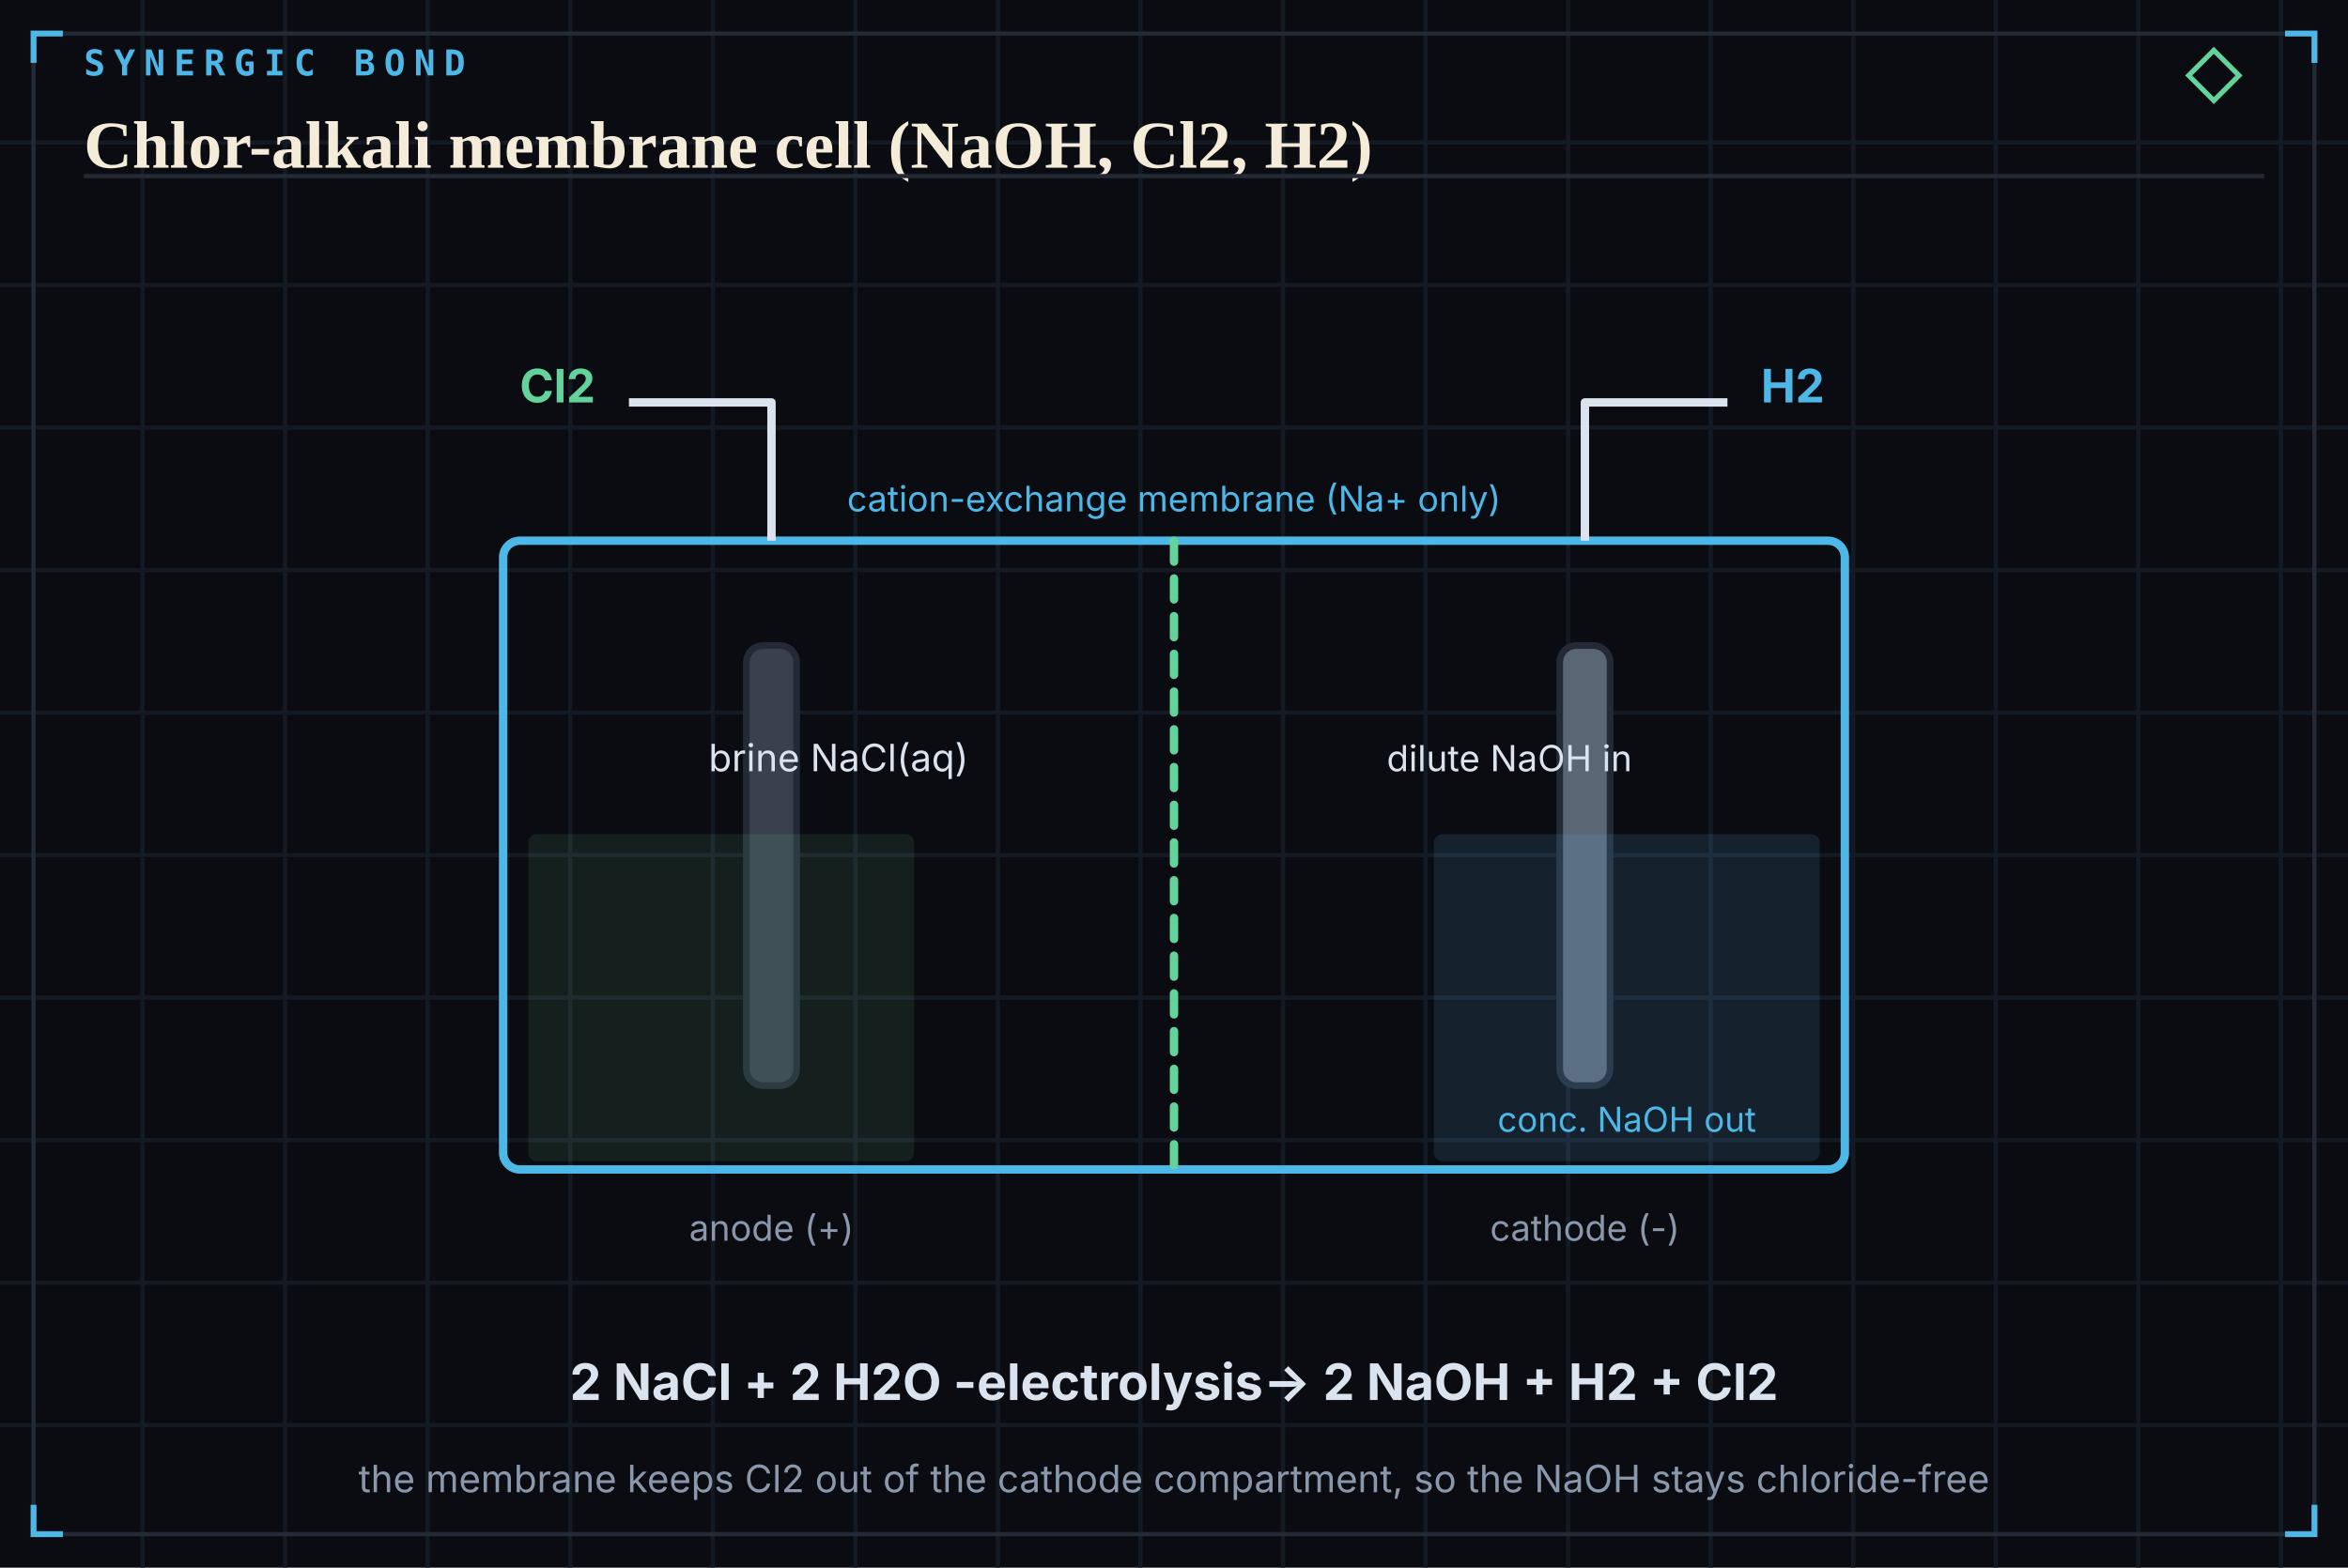
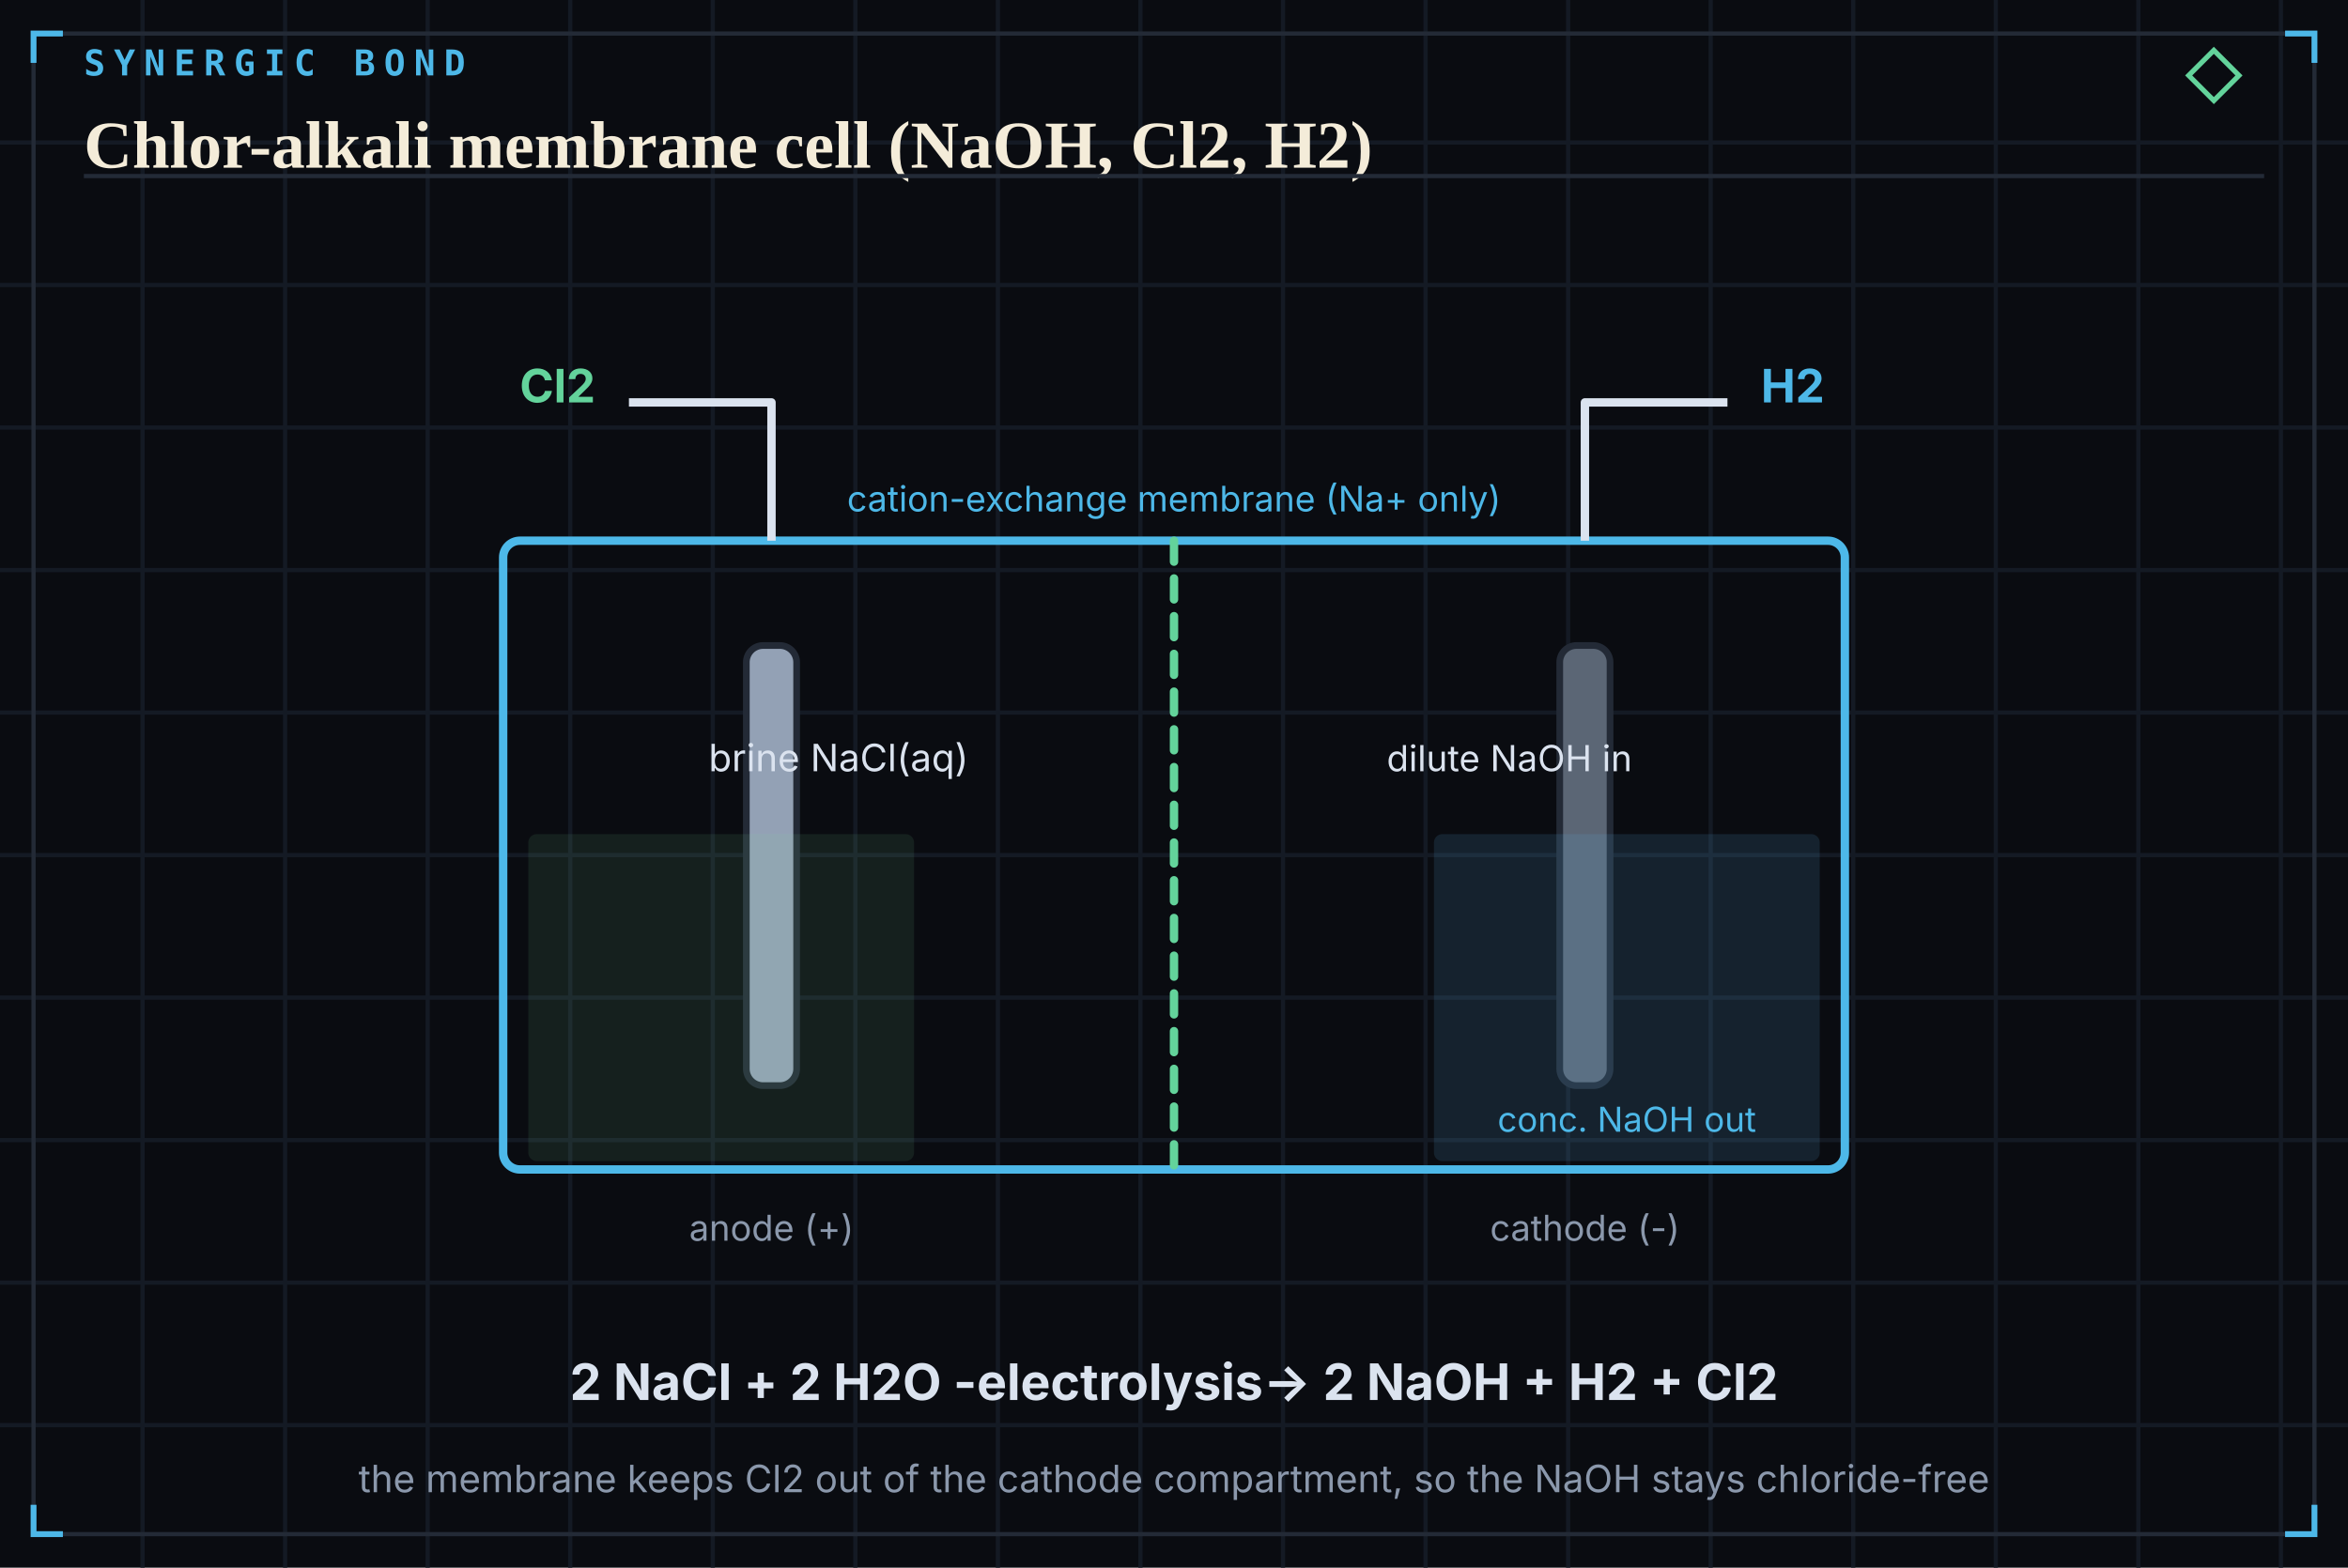
<svg xmlns="http://www.w3.org/2000/svg" width="560" height="374" viewBox="0 0 560 374" font-family="'Inter','Helvetica Neue',Arial,'DejaVu Sans',sans-serif">
  <rect width="560" height="374" fill="#0a0c11" />
  <g stroke="#141a24" stroke-width="1">
    <line x1="34" y1="0" x2="34" y2="374" />
    <line x1="68" y1="0" x2="68" y2="374" />
    <line x1="102" y1="0" x2="102" y2="374" />
    <line x1="136" y1="0" x2="136" y2="374" />
    <line x1="170" y1="0" x2="170" y2="374" />
    <line x1="204" y1="0" x2="204" y2="374" />
    <line x1="238" y1="0" x2="238" y2="374" />
    <line x1="272" y1="0" x2="272" y2="374" />
    <line x1="306" y1="0" x2="306" y2="374" />
    <line x1="340" y1="0" x2="340" y2="374" />
    <line x1="374" y1="0" x2="374" y2="374" />
    <line x1="408" y1="0" x2="408" y2="374" />
    <line x1="442" y1="0" x2="442" y2="374" />
    <line x1="476" y1="0" x2="476" y2="374" />
    <line x1="510" y1="0" x2="510" y2="374" />
    <line x1="544" y1="0" x2="544" y2="374" />
    <line x1="0" y1="34" x2="560" y2="34" />
    <line x1="0" y1="68" x2="560" y2="68" />
    <line x1="0" y1="102" x2="560" y2="102" />
    <line x1="0" y1="136" x2="560" y2="136" />
    <line x1="0" y1="170" x2="560" y2="170" />
    <line x1="0" y1="204" x2="560" y2="204" />
    <line x1="0" y1="238" x2="560" y2="238" />
    <line x1="0" y1="272" x2="560" y2="272" />
    <line x1="0" y1="306" x2="560" y2="306" />
    <line x1="0" y1="340" x2="560" y2="340" />
  </g>
  <rect x="8" y="8" width="544" height="358" fill="none" stroke="#232a36" stroke-width="1" />
  <path d="M 8 15 L 8 8 L 15 8" stroke="#4db8e8" stroke-width="1.4" fill="none" />
  <path d="M 552 15 L 552 8 L 545 8" stroke="#4db8e8" stroke-width="1.4" fill="none" />
  <path d="M 8 359 L 8 366 L 15 366" stroke="#4db8e8" stroke-width="1.4" fill="none" />
  <path d="M 552 359 L 552 366 L 545 366" stroke="#4db8e8" stroke-width="1.4" fill="none" />
  <text x="20" y="18" font-size="8.5" font-weight="bold" fill="#4db8e8" text-anchor="start" font-family="'SF Mono','DejaVu Sans Mono',ui-monospace,Menlo,monospace" letter-spacing="0.24em">SYNERGIC BOND</text>
  <path d="M 528 12 l 6 6 l -6 6 l -6 -6 z" fill="none" stroke="#63d39b" stroke-width="1.2" />
  <text x="20" y="40" font-size="16" font-weight="bold" fill="#f4ecd9" text-anchor="start" font-family="'Georgia','Times New Roman',serif">Chlor-alkali membrane cell  (NaOH, Cl2, H2)</text>
  <line x1="20" y1="42" x2="540" y2="42" stroke="#232a36" stroke-width="1" />
  <g transform="translate(0,34)">
    <rect x="120" y="95" width="320" height="150" rx="4" fill="none" stroke="#4db8e8" stroke-width="2" />
    <line x1="280.0" y1="95.0" x2="280.0" y2="245.0" stroke="#63d39b" stroke-width="2" stroke-linecap="round" stroke-dasharray="5,4" />
    <text x="280.0" y="88.0" font-size="8.4" font-weight="normal" fill="#4db8e8" text-anchor="middle">cation-exchange membrane  (Na+ only)</text>
-     <rect x="178" y="120" width="12" height="105" rx="4" fill="#39414f" stroke="#232a36" stroke-width="1.6" />
+     <rect x="178" y="120" width="12" height="105" rx="4" fill="#93a1b5" stroke="#232a36" stroke-width="1.6" />
    <text x="184.0" y="262.0" font-size="8.5" font-weight="normal" fill="#8b98ac" text-anchor="middle">anode (+)</text>
    <rect x="372" y="120" width="12" height="105" rx="4" fill="#5b6675" stroke="#232a36" stroke-width="1.6" />
    <text x="378.0" y="262.0" font-size="8.5" font-weight="normal" fill="#8b98ac" text-anchor="middle">cathode (-)</text>
    <rect x="126" y="165" width="92" height="78" rx="2" fill="rgba(120,215,150,0.10)" stroke="none" stroke-width="1.6" />
    <text x="200.0" y="150.0" font-size="9" font-weight="normal" fill="#dbe3ef" text-anchor="middle">brine  NaCl(aq)</text>
    <rect x="342" y="165" width="92" height="78" rx="2" fill="rgba(90,175,225,0.14)" stroke="none" stroke-width="1.6" />
    <text x="360.0" y="150.0" font-size="8.6" font-weight="normal" fill="#dbe3ef" text-anchor="middle">dilute NaOH in</text>
    <path d="M 184.0 95.0 L 184.0 62.0 L 150.0 62.0" fill="none" stroke="#dbe3ef" stroke-width="2" stroke-linejoin="round" />
    <text x="142.0" y="62.0" font-size="11" font-weight="bold" fill="#63d39b" text-anchor="end">Cl2</text>
    <path d="M 378.0 95.0 L 378.0 62.0 L 412.0 62.0" fill="none" stroke="#dbe3ef" stroke-width="2" stroke-linejoin="round" />
    <text x="420.0" y="62.0" font-size="11" font-weight="bold" fill="#4db8e8" text-anchor="start">H2</text>
    <text x="388.0" y="236.0" font-size="8.2" font-weight="normal" fill="#4db8e8" text-anchor="middle">conc. NaOH out</text>
-     <text x="280.0" y="300.0" font-size="12" font-weight="bold" fill="#dbe3ef" text-anchor="middle">2 NaCl + 2 H2O  -electrolysis-&gt;  2 NaOH + H2 + Cl2</text>
+     <text x="280.0" y="300.0" font-size="12" font-weight="bold" fill="#dbe3ef" text-anchor="middle">2 NaCl + 2 H2O  -electrolysis→  2 NaOH + H2 + Cl2</text>
    <text x="280.0" y="322.0" font-size="9" font-weight="normal" fill="#8b98ac" text-anchor="middle">the membrane keeps Cl2 out of the cathode compartment, so the NaOH stays chloride-free</text>
  </g>
</svg>
